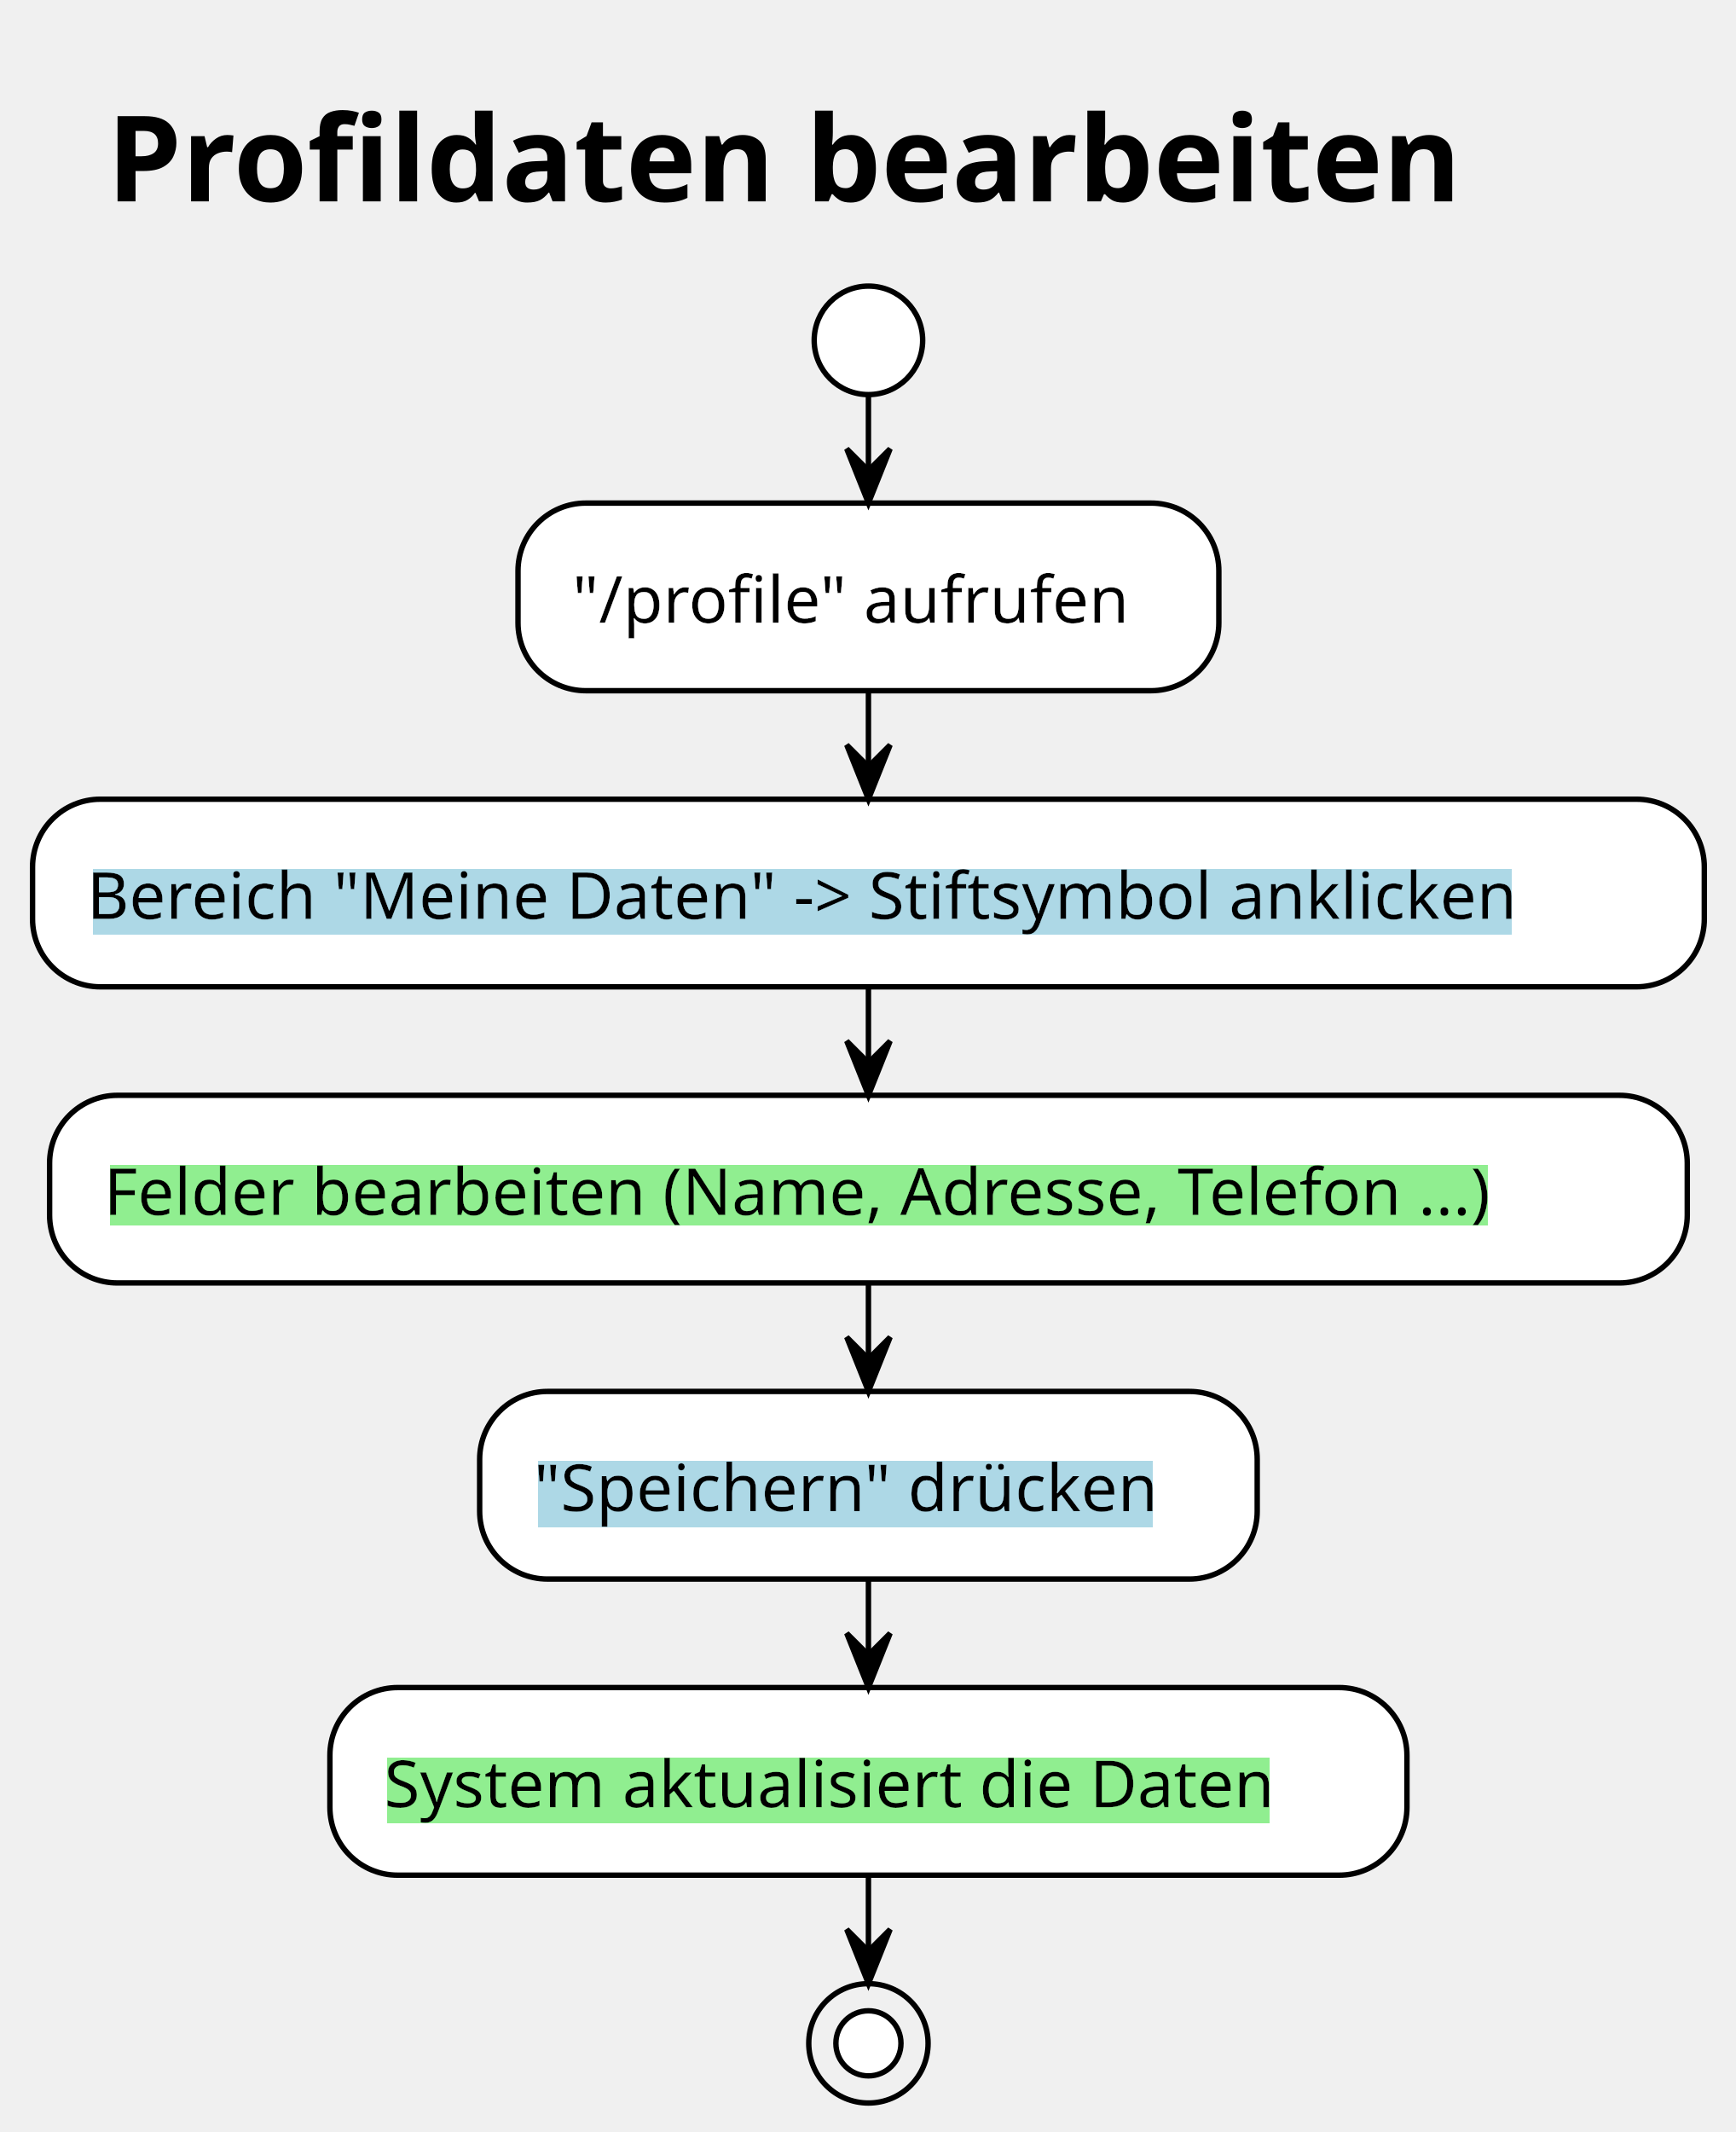
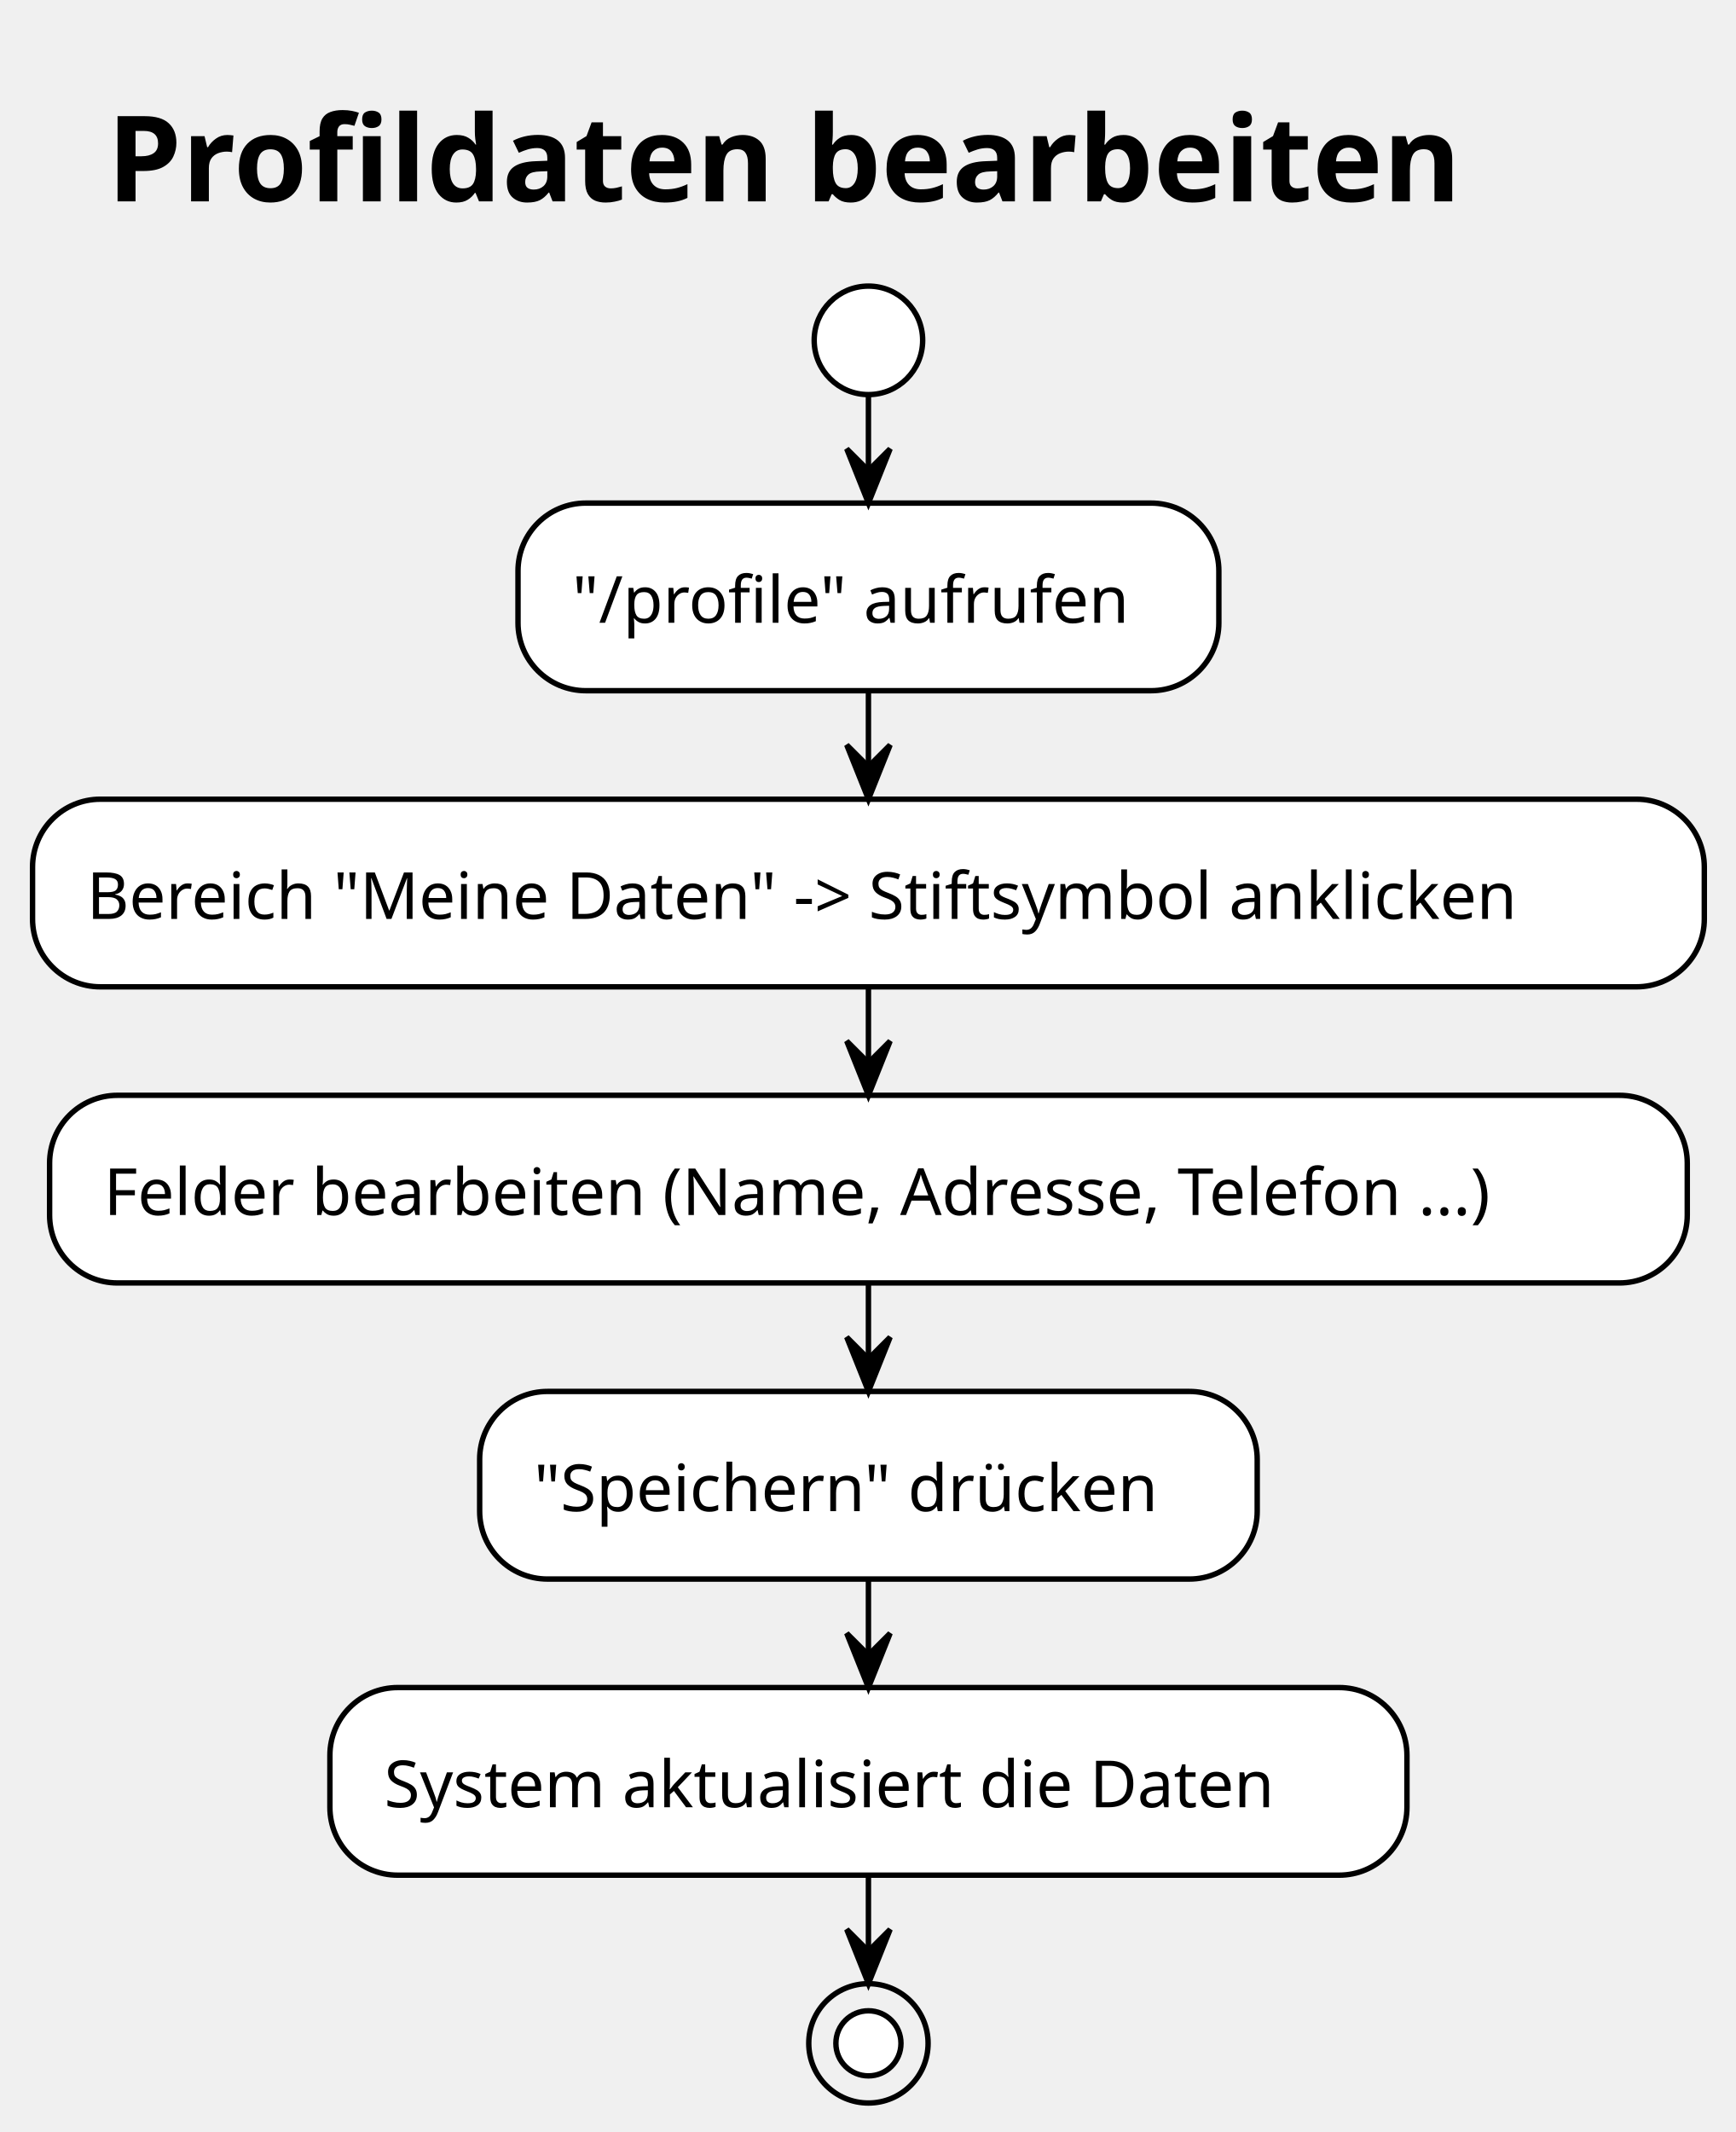
<svg xmlns="http://www.w3.org/2000/svg" contentStyleType="text/css" data-diagram-type="ACTIVITY" height="393px" preserveAspectRatio="none" style="width:320px;height:393px;background:#FFFFFF;" version="1.1" viewBox="0 0 320 393" width="320px" zoomAndPan="magnify">
-   <defs>
-     <filter height="1" id="b1bgrhwj7jq72u0" width="1" x="0" y="0">
-       <feFlood flood-color="#FFFFFF" result="flood" />
-       <feComposite in="SourceGraphic" in2="flood" operator="over" />
-     </filter>
-     <filter height="1" id="b1bgrhwj7jq72u1" width="1" x="0" y="0">
-       <feFlood flood-color="#ADD8E6" result="flood" />
-       <feComposite in="SourceGraphic" in2="flood" operator="over" />
-     </filter>
-     <filter height="1" id="b1bgrhwj7jq72u2" width="1" x="0" y="0">
-       <feFlood flood-color="#90EE90" result="flood" />
-       <feComposite in="SourceGraphic" in2="flood" operator="over" />
-     </filter>
-   </defs>
+   <defs />
  <g>
    <g class="title" data-source-line="1">
      <text fill="#000000" font-family="Verdana" font-size="22" font-weight="bold" lengthAdjust="spacing" textLength="277.836" x="19.69" y="37.118">Profildaten bearbeiten</text>
    </g>
    <ellipse cx="160.108" cy="62.737" fill="#FFFFFF" rx="10" ry="10" style="stroke:#000000;stroke-width:1;" />
    <rect fill="#FFFFFF" height="34.584" rx="12.5" ry="12.5" style="stroke:#000000;stroke-width:1;" width="129.213" x="95.502" y="92.737" />
-     <text fill="#000000" filter="url(#b1bgrhwj7jq72u0)" font-family="Verdana" font-size="12" lengthAdjust="spacing" textLength="109.213" x="105.502" y="114.802">"/profile" aufrufen</text>
+     <text fill="#000000" font-family="Verdana" font-size="12" lengthAdjust="spacing" textLength="109.213" x="105.502" y="114.802">"/profile" aufrufen</text>
    <rect fill="#FFFFFF" height="34.584" rx="12.5" ry="12.5" style="stroke:#000000;stroke-width:1;" width="308.217" x="6" y="147.321" />
-     <text fill="#000000" filter="url(#b1bgrhwj7jq72u1)" font-family="Verdana" font-size="12" lengthAdjust="spacing" textLength="288.217" x="16" y="169.386">Bereich "Meine Daten" -&gt; Stiftsymbol anklicken</text>
+     <text fill="#000000" font-family="Verdana" font-size="12" lengthAdjust="spacing" textLength="288.217" x="16" y="169.386">Bereich "Meine Daten" -&gt; Stiftsymbol anklicken</text>
    <rect fill="#FFFFFF" height="34.584" rx="12.5" ry="12.5" style="stroke:#000000;stroke-width:1;" width="301.93" x="9.144" y="201.905" />
-     <text fill="#000000" filter="url(#b1bgrhwj7jq72u2)" font-family="Verdana" font-size="12" lengthAdjust="spacing" textLength="281.93" x="19.144" y="223.97">Felder bearbeiten (Name, Adresse, Telefon ...)</text>
+     <text fill="#000000" font-family="Verdana" font-size="12" lengthAdjust="spacing" textLength="281.93" x="19.144" y="223.97">Felder bearbeiten (Name, Adresse, Telefon ...)</text>
    <rect fill="#FFFFFF" height="34.584" rx="12.5" ry="12.5" style="stroke:#000000;stroke-width:1;" width="143.352" x="88.433" y="256.489" />
-     <text fill="#000000" filter="url(#b1bgrhwj7jq72u1)" font-family="Verdana" font-size="12" lengthAdjust="spacing" textLength="123.352" x="98.433" y="278.554">"Speichern" drücken</text>
+     <text fill="#000000" font-family="Verdana" font-size="12" lengthAdjust="spacing" textLength="123.352" x="98.433" y="278.554">"Speichern" drücken</text>
    <rect fill="#FFFFFF" height="34.584" rx="12.5" ry="12.5" style="stroke:#000000;stroke-width:1;" width="198.57" x="60.823" y="311.073" />
-     <text fill="#000000" filter="url(#b1bgrhwj7jq72u2)" font-family="Verdana" font-size="12" lengthAdjust="spacing" textLength="178.57" x="70.823" y="333.138">System aktualisiert die Daten</text>
+     <text fill="#000000" font-family="Verdana" font-size="12" lengthAdjust="spacing" textLength="178.57" x="70.823" y="333.138">System aktualisiert die Daten</text>
    <ellipse cx="160.108" cy="376.657" fill="none" rx="11" ry="11" style="stroke:#000000;stroke-width:1;" />
    <ellipse cx="160.108" cy="376.657" fill="#FFFFFF" rx="6" ry="6" style="stroke:#000000;stroke-width:1;" />
    <line style="stroke:#000000;stroke-width:1;" x1="160.108" x2="160.108" y1="72.737" y2="92.737" />
    <polygon fill="#000000" points="156.108,82.737,160.108,92.737,164.108,82.737,160.108,86.737" style="stroke:#000000;stroke-width:1;" />
    <line style="stroke:#000000;stroke-width:1;" x1="160.108" x2="160.108" y1="127.321" y2="147.321" />
    <polygon fill="#000000" points="156.108,137.321,160.108,147.321,164.108,137.321,160.108,141.321" style="stroke:#000000;stroke-width:1;" />
    <line style="stroke:#000000;stroke-width:1;" x1="160.108" x2="160.108" y1="181.905" y2="201.905" />
    <polygon fill="#000000" points="156.108,191.905,160.108,201.905,164.108,191.905,160.108,195.905" style="stroke:#000000;stroke-width:1;" />
    <line style="stroke:#000000;stroke-width:1;" x1="160.108" x2="160.108" y1="236.489" y2="256.489" />
    <polygon fill="#000000" points="156.108,246.489,160.108,256.489,164.108,246.489,160.108,250.489" style="stroke:#000000;stroke-width:1;" />
    <line style="stroke:#000000;stroke-width:1;" x1="160.108" x2="160.108" y1="291.073" y2="311.073" />
    <polygon fill="#000000" points="156.108,301.073,160.108,311.073,164.108,301.073,160.108,305.073" style="stroke:#000000;stroke-width:1;" />
    <line style="stroke:#000000;stroke-width:1;" x1="160.108" x2="160.108" y1="345.657" y2="365.657" />
    <polygon fill="#000000" points="156.108,355.657,160.108,365.657,164.108,355.657,160.108,359.657" style="stroke:#000000;stroke-width:1;" />
  </g>
</svg>
